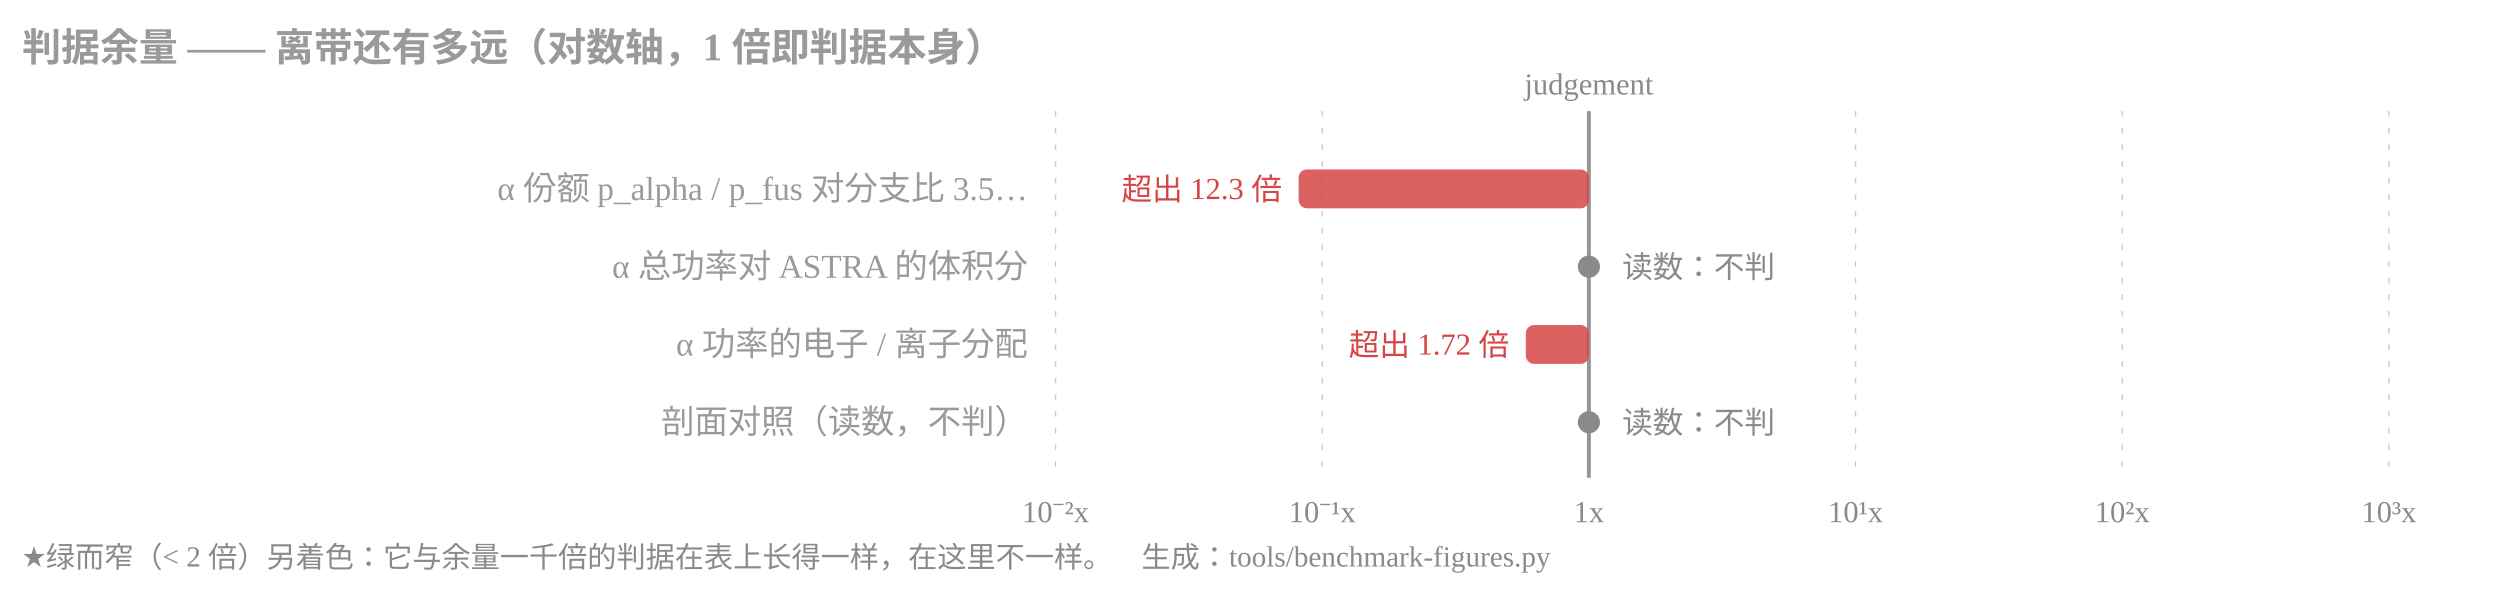
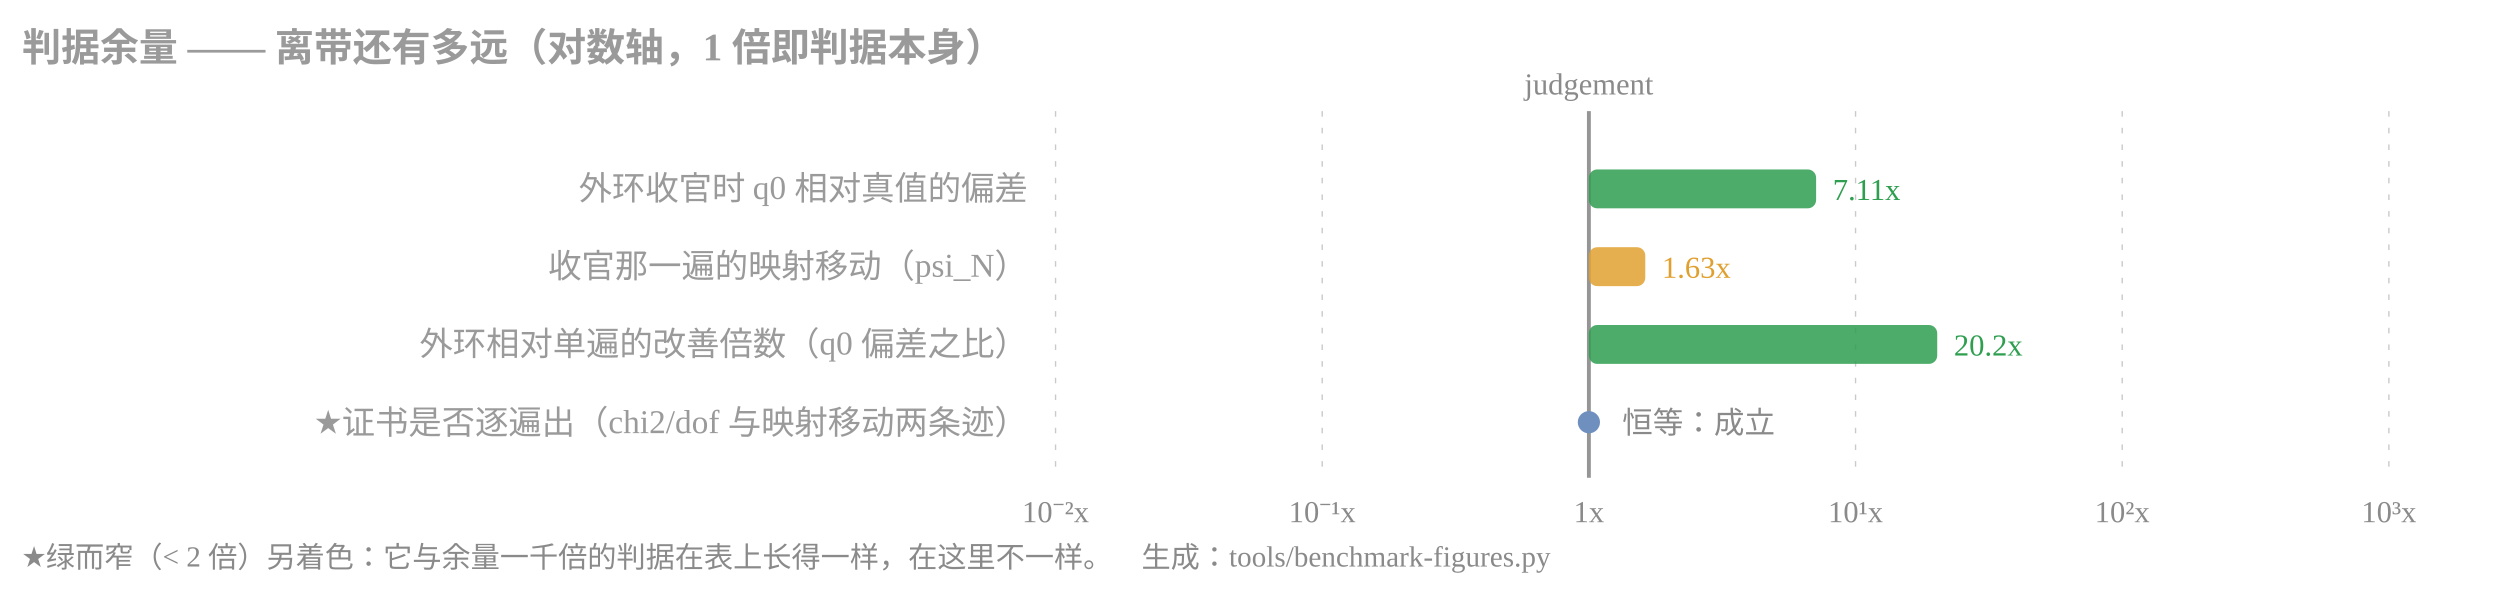
- <svg xmlns="http://www.w3.org/2000/svg" viewBox="0 0 900 212" role="img" aria-label="tr-closure-dt-burn-astra: 每条判据离它的带还有多远">
+ <svg xmlns="http://www.w3.org/2000/svg" viewBox="0 0 900 212" role="img" aria-label="eq-reconstruct-kinetic-outer: 每条判据离它的带还有多远">
  <text x="8" y="22" font-size="14" font-weight="600" fill="#9a9a9a">判据余量 —— 离带还有多远（对数轴，1 倍即判据本身）</text>
  <line x1="380.0" y1="40" x2="380.0" y2="172" stroke="#8a8a8a" stroke-width="0.5" stroke-dasharray="2 4" opacity="0.45" />
  <text x="380.0" y="188" font-size="11" fill="#8a8a8a" text-anchor="middle">10⁻²x</text>
  <line x1="476.0" y1="40" x2="476.0" y2="172" stroke="#8a8a8a" stroke-width="0.5" stroke-dasharray="2 4" opacity="0.45" />
  <text x="476.0" y="188" font-size="11" fill="#8a8a8a" text-anchor="middle">10⁻¹x</text>
  <line x1="572.0" y1="40" x2="572.0" y2="172" stroke="#8a8a8a" stroke-width="1.4" opacity="0.9" />
  <text x="572.0" y="188" font-size="11" fill="#8a8a8a" text-anchor="middle">1x</text>
  <line x1="668.0" y1="40" x2="668.0" y2="172" stroke="#8a8a8a" stroke-width="0.5" stroke-dasharray="2 4" opacity="0.45" />
  <text x="668.0" y="188" font-size="11" fill="#8a8a8a" text-anchor="middle">10¹x</text>
  <line x1="764.0" y1="40" x2="764.0" y2="172" stroke="#8a8a8a" stroke-width="0.5" stroke-dasharray="2 4" opacity="0.45" />
  <text x="764.0" y="188" font-size="11" fill="#8a8a8a" text-anchor="middle">10²x</text>
  <line x1="860.0" y1="40" x2="860.0" y2="172" stroke="#8a8a8a" stroke-width="0.5" stroke-dasharray="2 4" opacity="0.45" />
  <text x="860.0" y="188" font-size="11" fill="#8a8a8a" text-anchor="middle">10³x</text>
  <text x="572.0" y="34" font-size="11" fill="#8a8a8a" text-anchor="middle">judgement</text>
-   <text x="370" y="72.0" font-size="12" fill="#9a9a9a" text-anchor="end">α 份额 p_alpha / p_fus 对分支比 3.5…</text>
-   <rect x="467.5" y="61.0" width="104.5" height="14" rx="3" fill="#d64545" opacity="0.85" />
-   <text x="461.5" y="72.0" font-size="11" fill="#d64545" text-anchor="end">超出 12.3 倍</text>
-   <text x="370" y="100.0" font-size="12" fill="#9a9a9a" text-anchor="end">α 总功率对 ASTRA 的体积分</text>
-   <circle cx="572.0" cy="96.0" r="4" fill="#8a8a8a" />
-   <text x="584.0" y="100.0" font-size="11" fill="#8a8a8a">读数：不判</text>
-   <text x="370" y="128.0" font-size="12" fill="#9a9a9a" text-anchor="end">α 功率的电子 / 离子分配</text>
-   <rect x="549.3" y="117.0" width="22.7" height="14" rx="3" fill="#d64545" opacity="0.85" />
-   <text x="543.3" y="128.0" font-size="11" fill="#d64545" text-anchor="end">超出 1.72 倍</text>
-   <text x="370" y="156.0" font-size="12" fill="#9a9a9a" text-anchor="end">剖面对照（读数，不判）</text>
-   <circle cx="572.0" cy="152.0" r="4" fill="#8a8a8a" />
-   <text x="584.0" y="156.0" font-size="11" fill="#8a8a8a">读数：不判</text>
+   <text x="370" y="72.0" font-size="12" fill="#9a9a9a" text-anchor="end">外环收官时 q0 相对真值的偏差</text>
+   <rect x="572.0" y="61.0" width="81.8" height="14" rx="3" fill="#2e9e4f" opacity="0.85" />
+   <text x="659.8" y="72.0" font-size="11" fill="#2e9e4f" text-anchor="start">7.11x</text>
+   <text x="370" y="100.0" font-size="12" fill="#9a9a9a" text-anchor="end">收官那一遍的映射移动（psi_N）</text>
+   <rect x="572.0" y="89.0" width="20.3" height="14" rx="3" fill="#e0a030" opacity="0.85" />
+   <text x="598.3" y="100.0" font-size="11" fill="#e0a030" text-anchor="start">1.63x</text>
+   <text x="370" y="128.0" font-size="12" fill="#9a9a9a" text-anchor="end">外环相对单遍的改善倍数（q0 偏差之比）</text>
+   <rect x="572.0" y="117.0" width="125.4" height="14" rx="3" fill="#2e9e4f" opacity="0.85" />
+   <text x="703.4" y="128.0" font-size="11" fill="#2e9e4f" text-anchor="start">20.2x</text>
+   <text x="370" y="156.0" font-size="12" fill="#9a9a9a" text-anchor="end">★证书是否逐遍出（chi2/dof 与映射移动两条迹）</text>
+   <circle cx="572.0" cy="152.0" r="4" fill="#6f8fbf" />
+   <text x="584.0" y="156.0" font-size="11" fill="#8a8a8a">恒等：成立</text>
  <text x="8" y="204" font-size="10.5" fill="#8a8a8a">★绿而窄（&lt; 2 倍）另着色：它与余量一千倍的判据在表上长得一样，在这里不一样。　生成：tools/benchmark-figures.py</text>
</svg>
